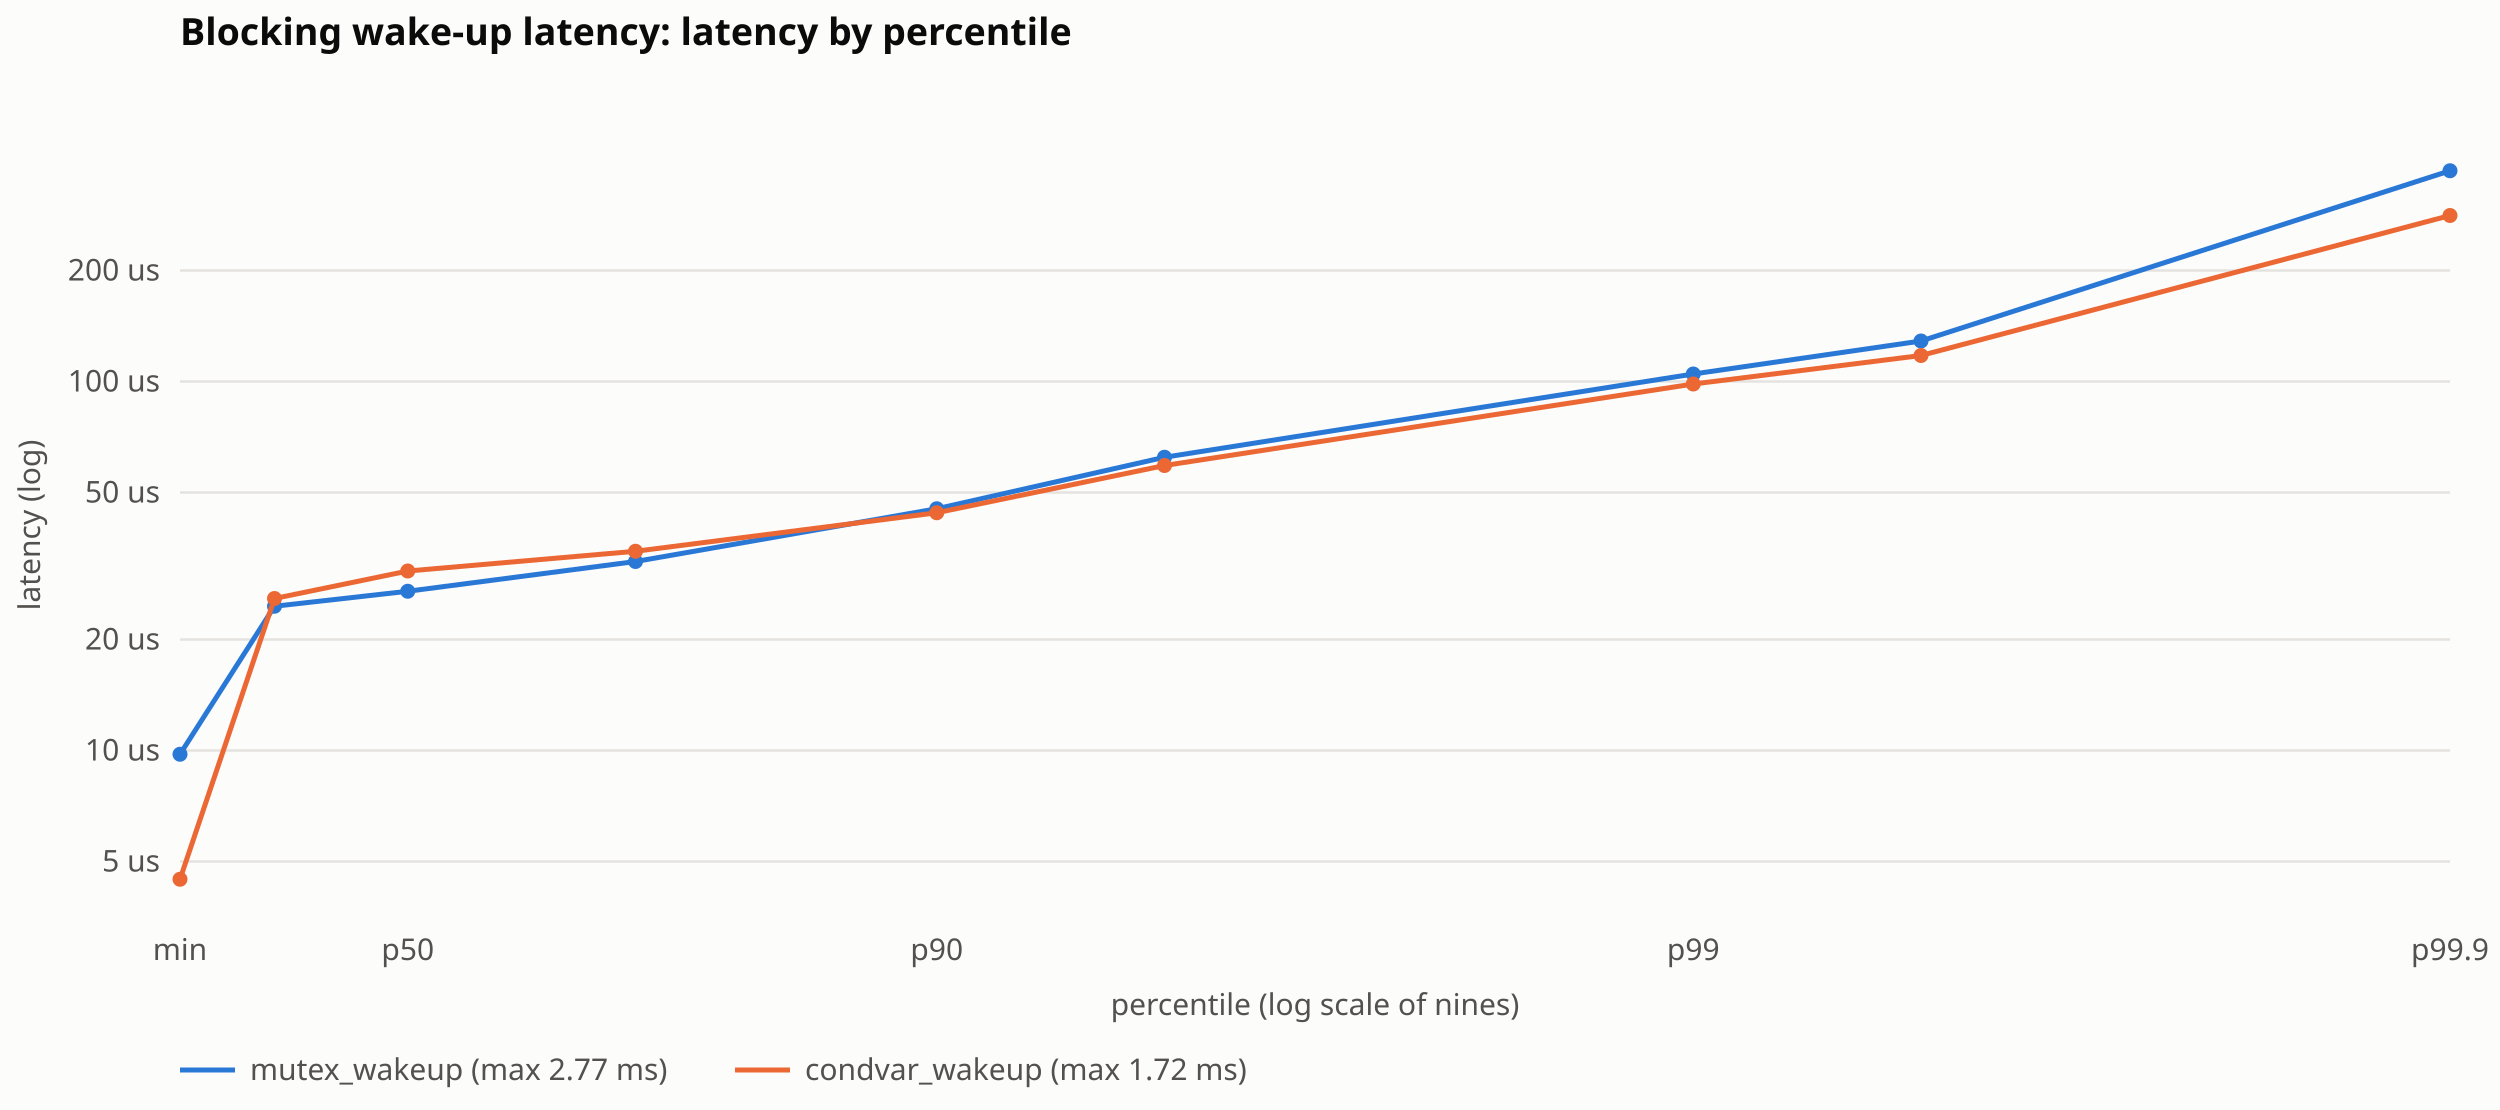
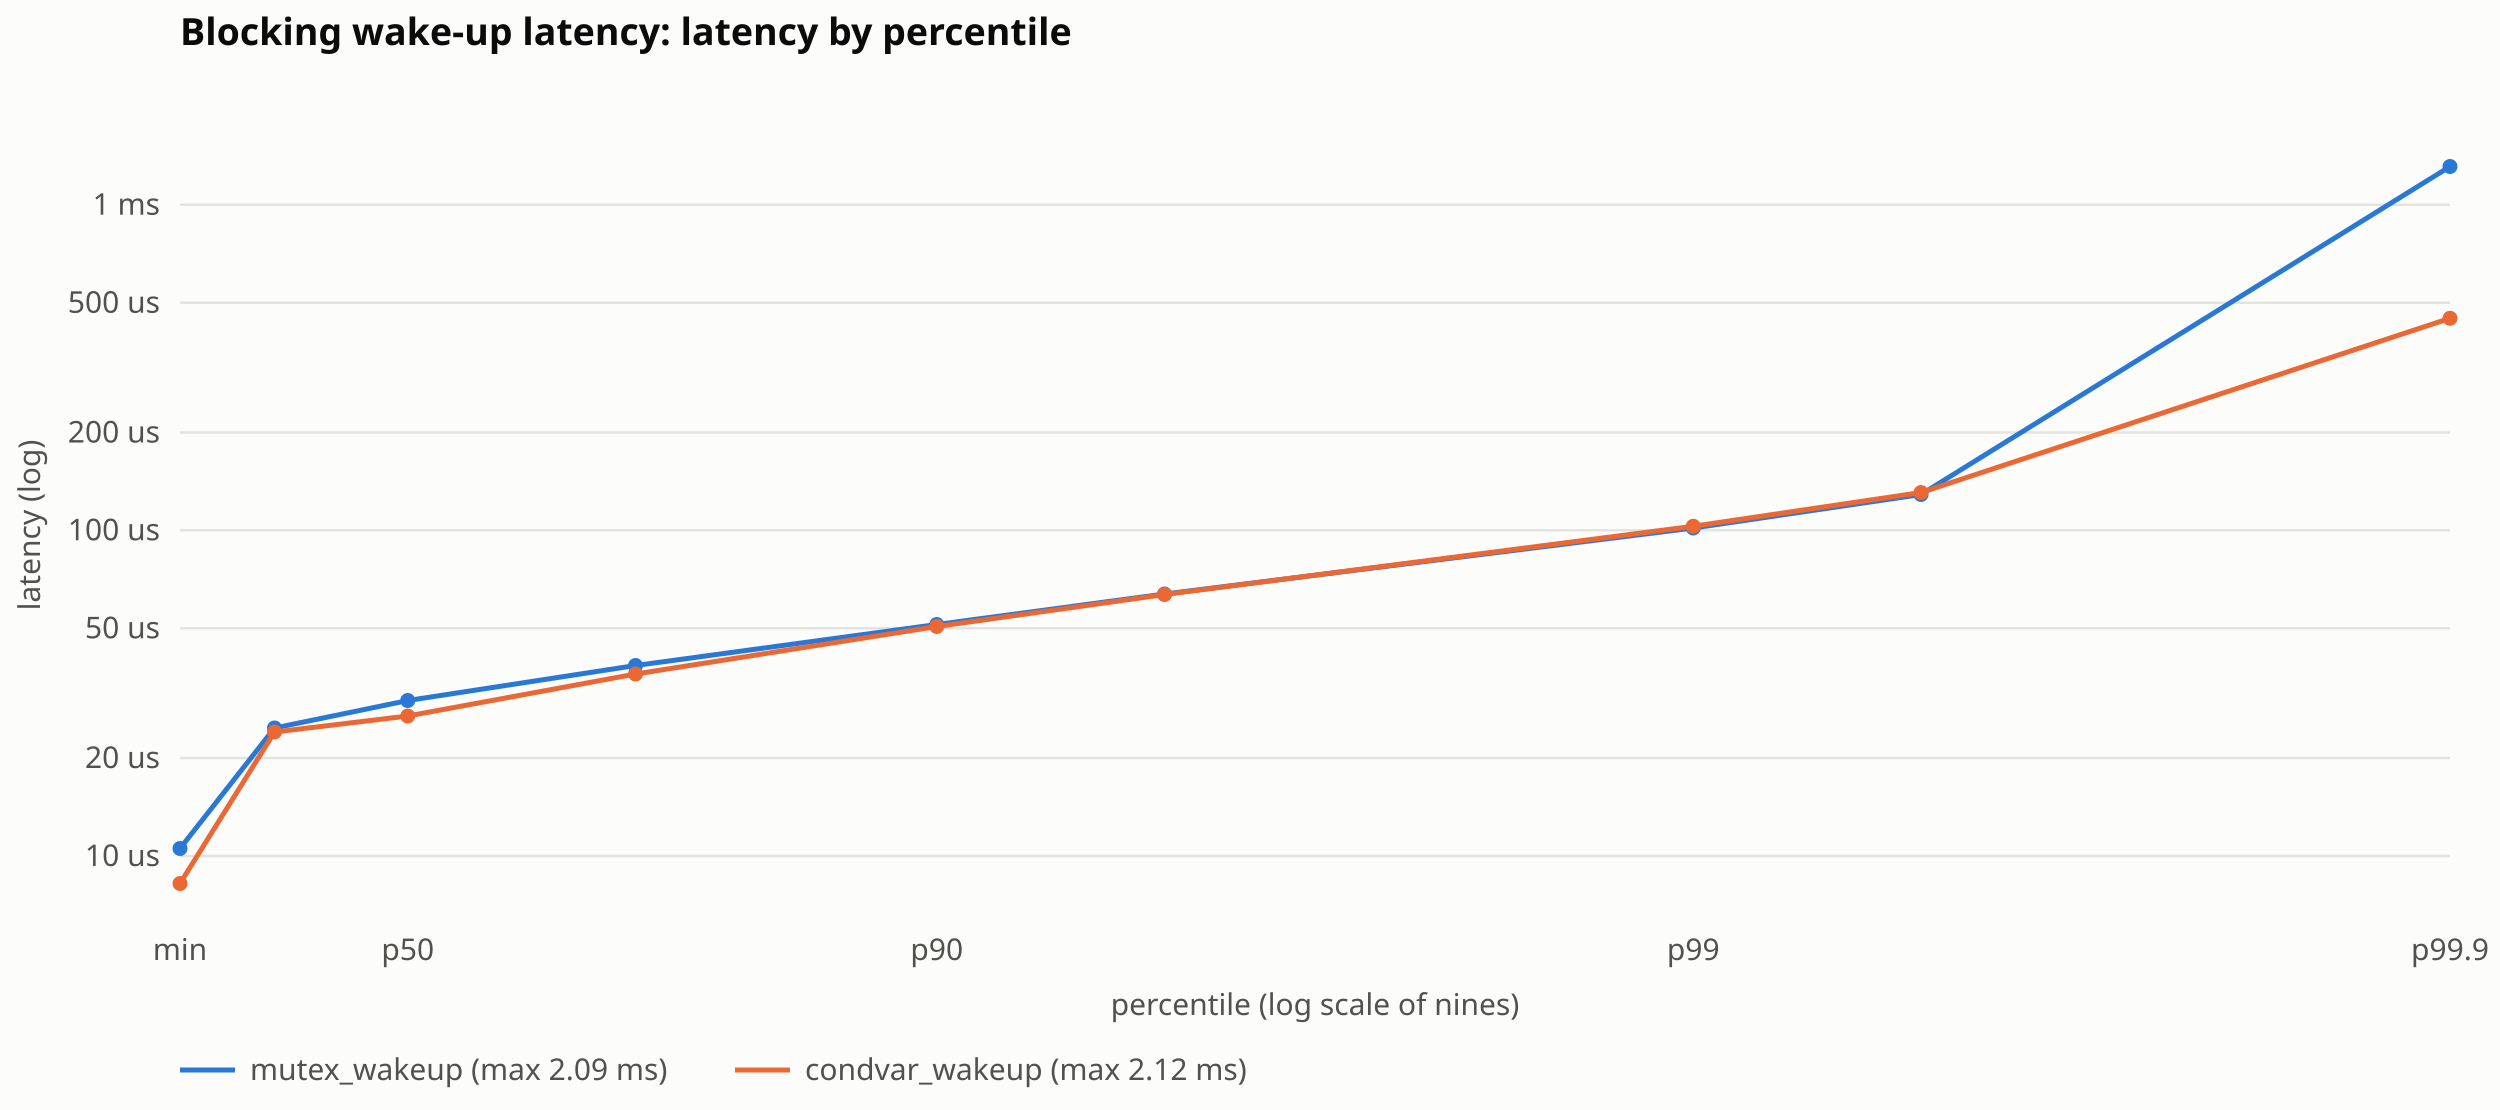
<svg xmlns="http://www.w3.org/2000/svg" viewBox="0 0 1000 444" role="img" aria-label="Blocking wake-up latency: latency by percentile">
  <style>
  .bg{fill:#fcfcfb} .ax{fill:#52514e;font:12px system-ui,sans-serif} .title{fill:#0b0b0b;font:600 15px system-ui,sans-serif}
  .grid{stroke:#e4e3df} .zone-a{fill:#f3f2ef} .zone-b{fill:#fcfcfb} .marker{stroke:#8a8984}
  .zlabel{fill:#8a8984;font:600 12px system-ui,sans-serif} .hit{fill:transparent}
  .s1{stroke:#2a78d6} .s2{stroke:#eb6834} .s3{stroke:#1baf7a} .s4{stroke:#6250d6} .s5{stroke:#e87ba4}
  .f1{fill:#2a78d6} .f2{fill:#eb6834} .f3{fill:#1baf7a} .f4{fill:#6250d6} .f5{fill:#e87ba4}
</style>
  <rect class="bg" width="1000" height="444" />
  <text class="title" x="72" y="18">Blocking wake-up latency: latency by percentile</text>
  <g transform="translate(0,24)">
-     <line class="grid" x1="72" x2="980" y1="320.6" y2="320.6" />
-     <text class="ax" x="64" y="324.6" text-anchor="end">5 us</text>
-     <line class="grid" x1="72" x2="980" y1="276.2" y2="276.2" />
-     <text class="ax" x="64" y="280.2" text-anchor="end">10 us</text>
-     <line class="grid" x1="72" x2="980" y1="231.8" y2="231.8" />
-     <text class="ax" x="64" y="235.8" text-anchor="end">20 us</text>
-     <line class="grid" x1="72" x2="980" y1="173.0" y2="173.0" />
-     <text class="ax" x="64" y="177.0" text-anchor="end">50 us</text>
-     <line class="grid" x1="72" x2="980" y1="128.6" y2="128.6" />
-     <text class="ax" x="64" y="132.6" text-anchor="end">100 us</text>
-     <line class="grid" x1="72" x2="980" y1="84.2" y2="84.2" />
-     <text class="ax" x="64" y="88.2" text-anchor="end">200 us</text>
+     <line class="grid" x1="72" x2="980" y1="318.4" y2="318.4" />
+     <text class="ax" x="64" y="322.4" text-anchor="end">10 us</text>
+     <line class="grid" x1="72" x2="980" y1="279.2" y2="279.2" />
+     <text class="ax" x="64" y="283.2" text-anchor="end">20 us</text>
+     <line class="grid" x1="72" x2="980" y1="227.3" y2="227.3" />
+     <text class="ax" x="64" y="231.3" text-anchor="end">50 us</text>
+     <line class="grid" x1="72" x2="980" y1="188.1" y2="188.1" />
+     <text class="ax" x="64" y="192.1" text-anchor="end">100 us</text>
+     <line class="grid" x1="72" x2="980" y1="149.0" y2="149.0" />
+     <text class="ax" x="64" y="153.0" text-anchor="end">200 us</text>
+     <line class="grid" x1="72" x2="980" y1="97.1" y2="97.1" />
+     <text class="ax" x="64" y="101.1" text-anchor="end">500 us</text>
+     <line class="grid" x1="72" x2="980" y1="57.9" y2="57.9" />
+     <text class="ax" x="64" y="61.9" text-anchor="end">1 ms</text>
    <text class="ax" x="72.0" y="360" text-anchor="middle">min</text>
    <text class="ax" x="163.1" y="360" text-anchor="middle">p50</text>
    <text class="ax" x="374.7" y="360" text-anchor="middle">p90</text>
    <text class="ax" x="677.3" y="360" text-anchor="middle">p99</text>
    <text class="ax" x="980.0" y="360" text-anchor="middle">p99.9</text>
    <text class="ax" x="526.0" y="382" text-anchor="middle">percentile (log scale of nines)</text>
    <text class="ax" x="16" y="186.0" transform="rotate(-90 16 186.0)" text-anchor="middle">latency (log)</text>
-     <polyline class="s1" fill="none" stroke-width="2" stroke-linejoin="round" points="72.0,277.7 109.8,218.5 163.1,212.5 254.2,200.6 374.7,179.5 465.8,158.9 677.3,125.6 768.4,112.4 980.0,44.3" />
-     <circle class="f1" cx="72.0" cy="277.7" r="3" />
-     <circle class="f1" cx="109.8" cy="218.5" r="3" />
-     <circle class="f1" cx="163.1" cy="212.5" r="3" />
-     <circle class="f1" cx="254.2" cy="200.6" r="3" />
-     <circle class="f1" cx="374.7" cy="179.5" r="3" />
-     <circle class="f1" cx="465.8" cy="158.9" r="3" />
-     <circle class="f1" cx="677.3" cy="125.6" r="3" />
-     <circle class="f1" cx="768.4" cy="112.4" r="3" />
-     <circle class="f1" cx="980.0" cy="44.3" r="3" />
-     <polyline class="s2" fill="none" stroke-width="2" stroke-linejoin="round" points="72.0,327.7 109.8,215.4 163.1,204.4 254.2,196.5 374.7,181.1 465.8,162.2 677.3,129.6 768.4,118.2 980.0,62.2" />
-     <circle class="f2" cx="72.0" cy="327.7" r="3" />
-     <circle class="f2" cx="109.8" cy="215.4" r="3" />
-     <circle class="f2" cx="163.1" cy="204.4" r="3" />
-     <circle class="f2" cx="254.2" cy="196.5" r="3" />
-     <circle class="f2" cx="374.7" cy="181.1" r="3" />
-     <circle class="f2" cx="465.8" cy="162.2" r="3" />
-     <circle class="f2" cx="677.3" cy="129.6" r="3" />
-     <circle class="f2" cx="768.4" cy="118.2" r="3" />
-     <circle class="f2" cx="980.0" cy="62.2" r="3" />
+     <polyline class="s1" fill="none" stroke-width="2" stroke-linejoin="round" points="72.0,315.4 109.8,267.2 163.1,256.2 254.2,242.2 374.7,225.8 465.8,213.6 677.3,187.2 768.4,173.8 980.0,42.6" />
+     <circle class="f1" cx="72.0" cy="315.4" r="3" />
+     <circle class="f1" cx="109.8" cy="267.2" r="3" />
+     <circle class="f1" cx="163.1" cy="256.2" r="3" />
+     <circle class="f1" cx="254.2" cy="242.2" r="3" />
+     <circle class="f1" cx="374.7" cy="225.8" r="3" />
+     <circle class="f1" cx="465.8" cy="213.6" r="3" />
+     <circle class="f1" cx="677.3" cy="187.2" r="3" />
+     <circle class="f1" cx="768.4" cy="173.8" r="3" />
+     <circle class="f1" cx="980.0" cy="42.6" r="3" />
+     <polyline class="s2" fill="none" stroke-width="2" stroke-linejoin="round" points="72.0,329.4 109.8,268.8 163.1,262.4 254.2,245.6 374.7,226.6 465.8,213.8 677.3,186.5 768.4,173.0 980.0,103.3" />
+     <circle class="f2" cx="72.0" cy="329.4" r="3" />
+     <circle class="f2" cx="109.8" cy="268.8" r="3" />
+     <circle class="f2" cx="163.1" cy="262.4" r="3" />
+     <circle class="f2" cx="254.2" cy="245.6" r="3" />
+     <circle class="f2" cx="374.7" cy="226.6" r="3" />
+     <circle class="f2" cx="465.8" cy="213.8" r="3" />
+     <circle class="f2" cx="677.3" cy="186.5" r="3" />
+     <circle class="f2" cx="768.4" cy="173.0" r="3" />
+     <circle class="f2" cx="980.0" cy="103.3" r="3" />
    <line class="s1" stroke-width="2" x1="72" x2="94" y1="404" y2="404" />
-     <text class="ax" x="100" y="408">mutex_wakeup (max 2.77 ms)</text>
+     <text class="ax" x="100" y="408">mutex_wakeup (max 2.09 ms)</text>
    <line class="s2" stroke-width="2" x1="294" x2="316" y1="404" y2="404" />
-     <text class="ax" x="322" y="408">condvar_wakeup (max 1.72 ms)</text>
+     <text class="ax" x="322" y="408">condvar_wakeup (max 2.12 ms)</text>
  </g>
</svg>
